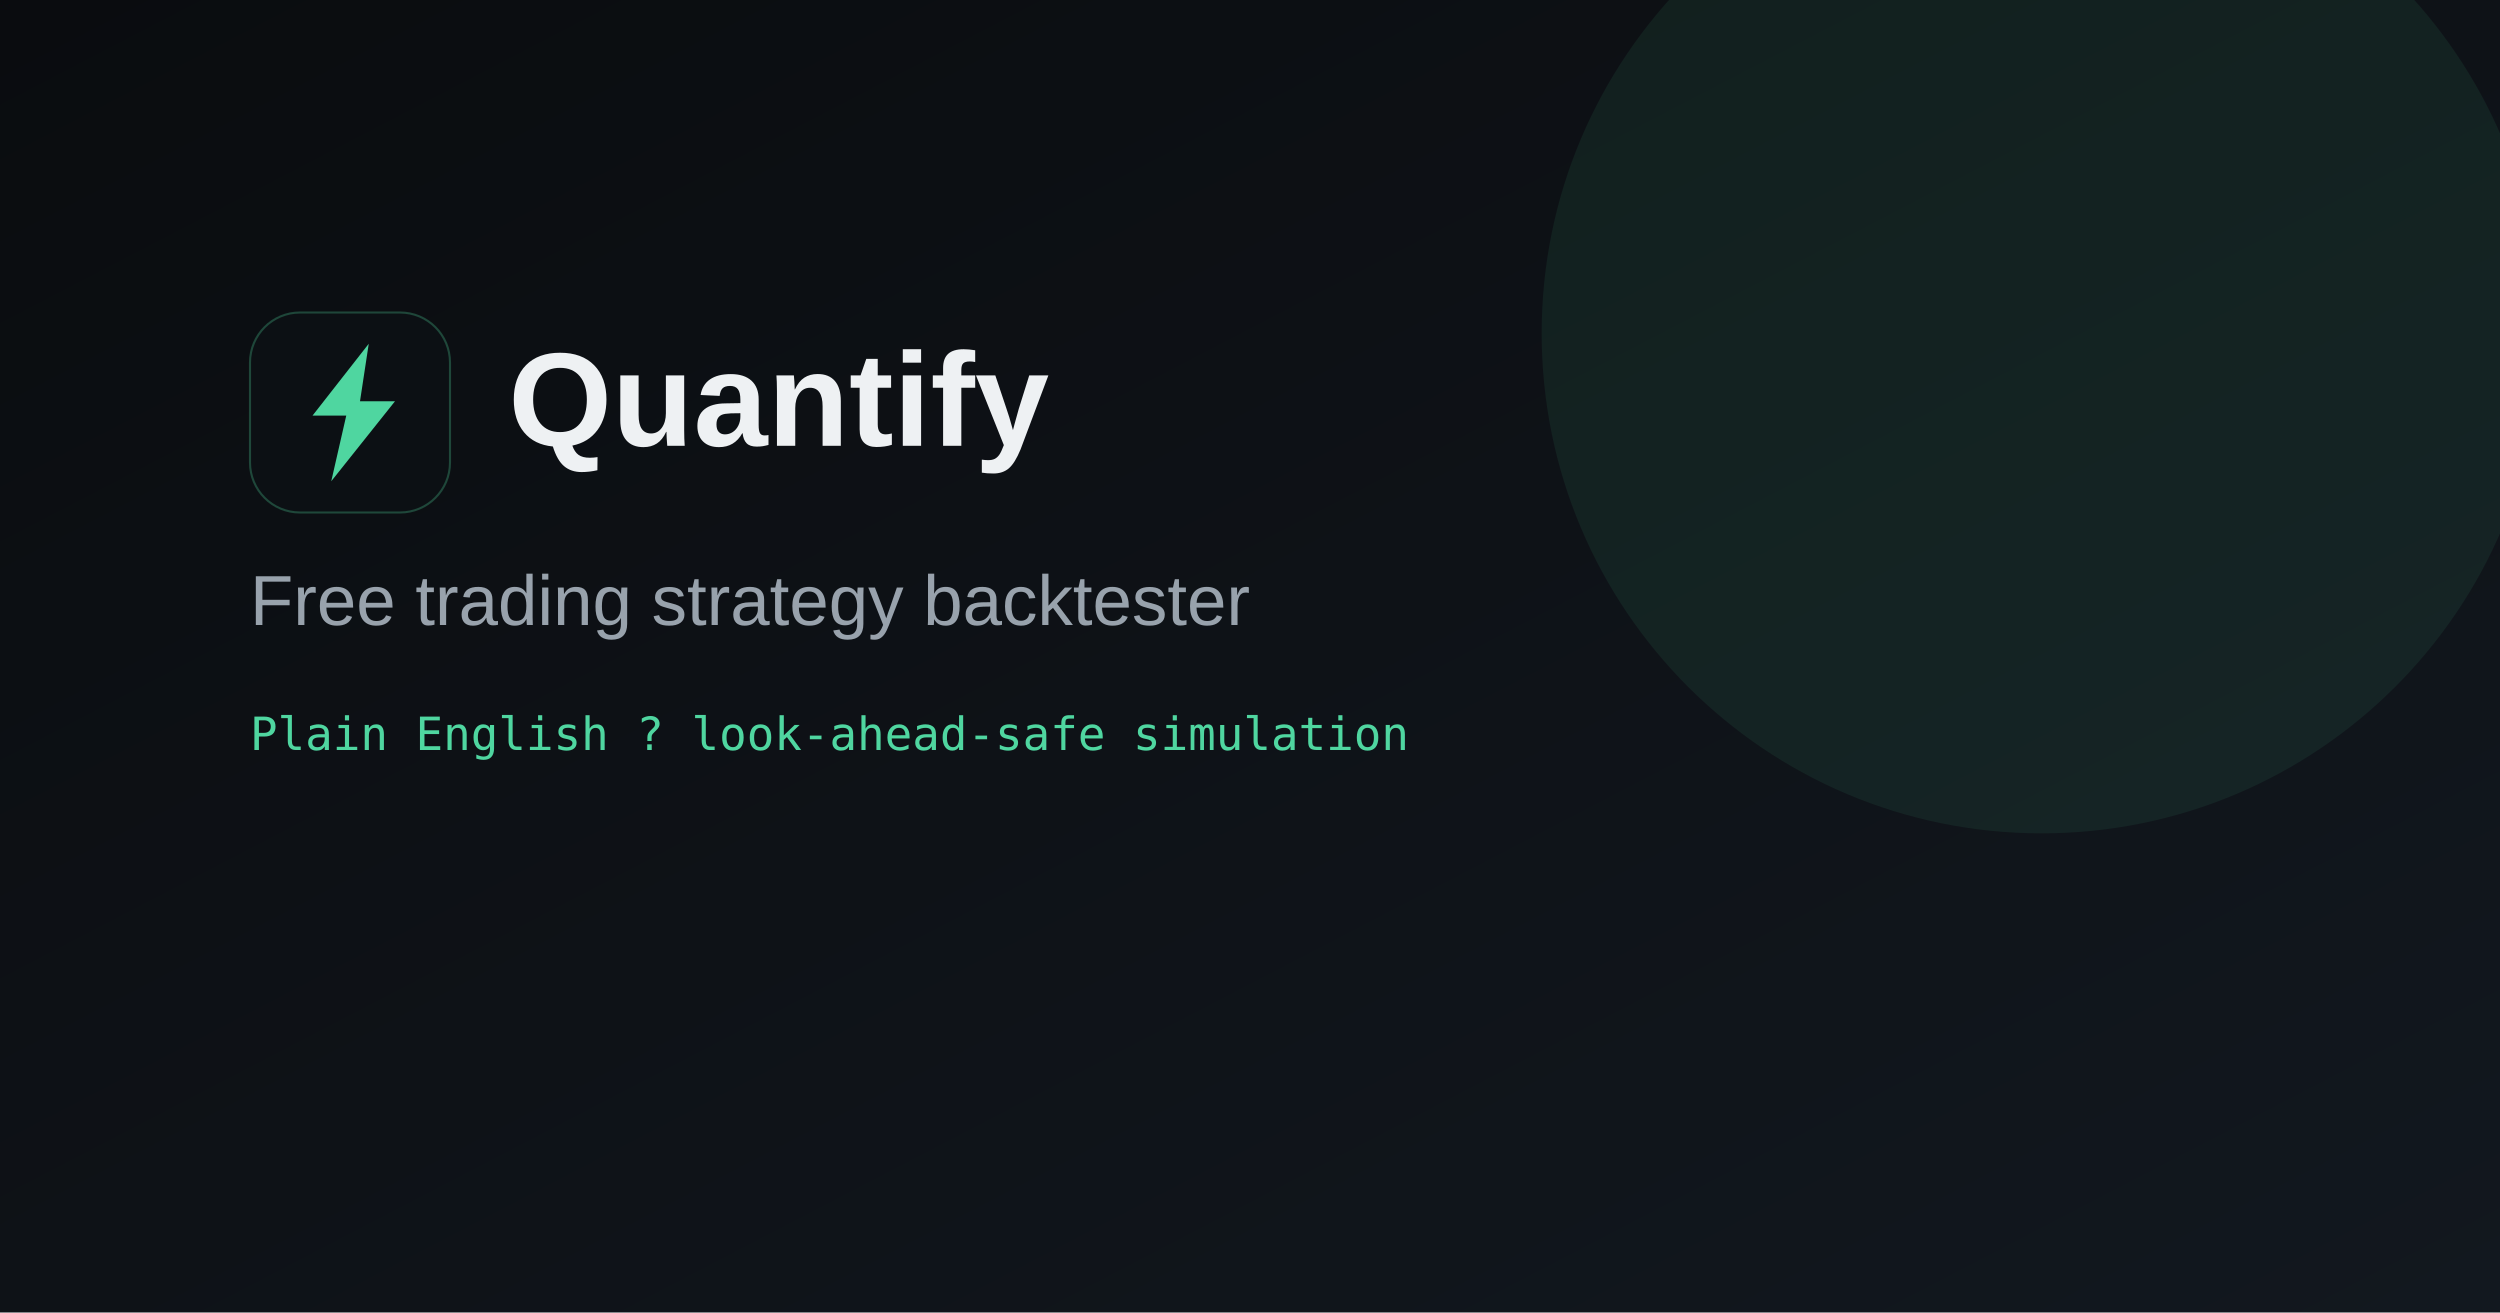
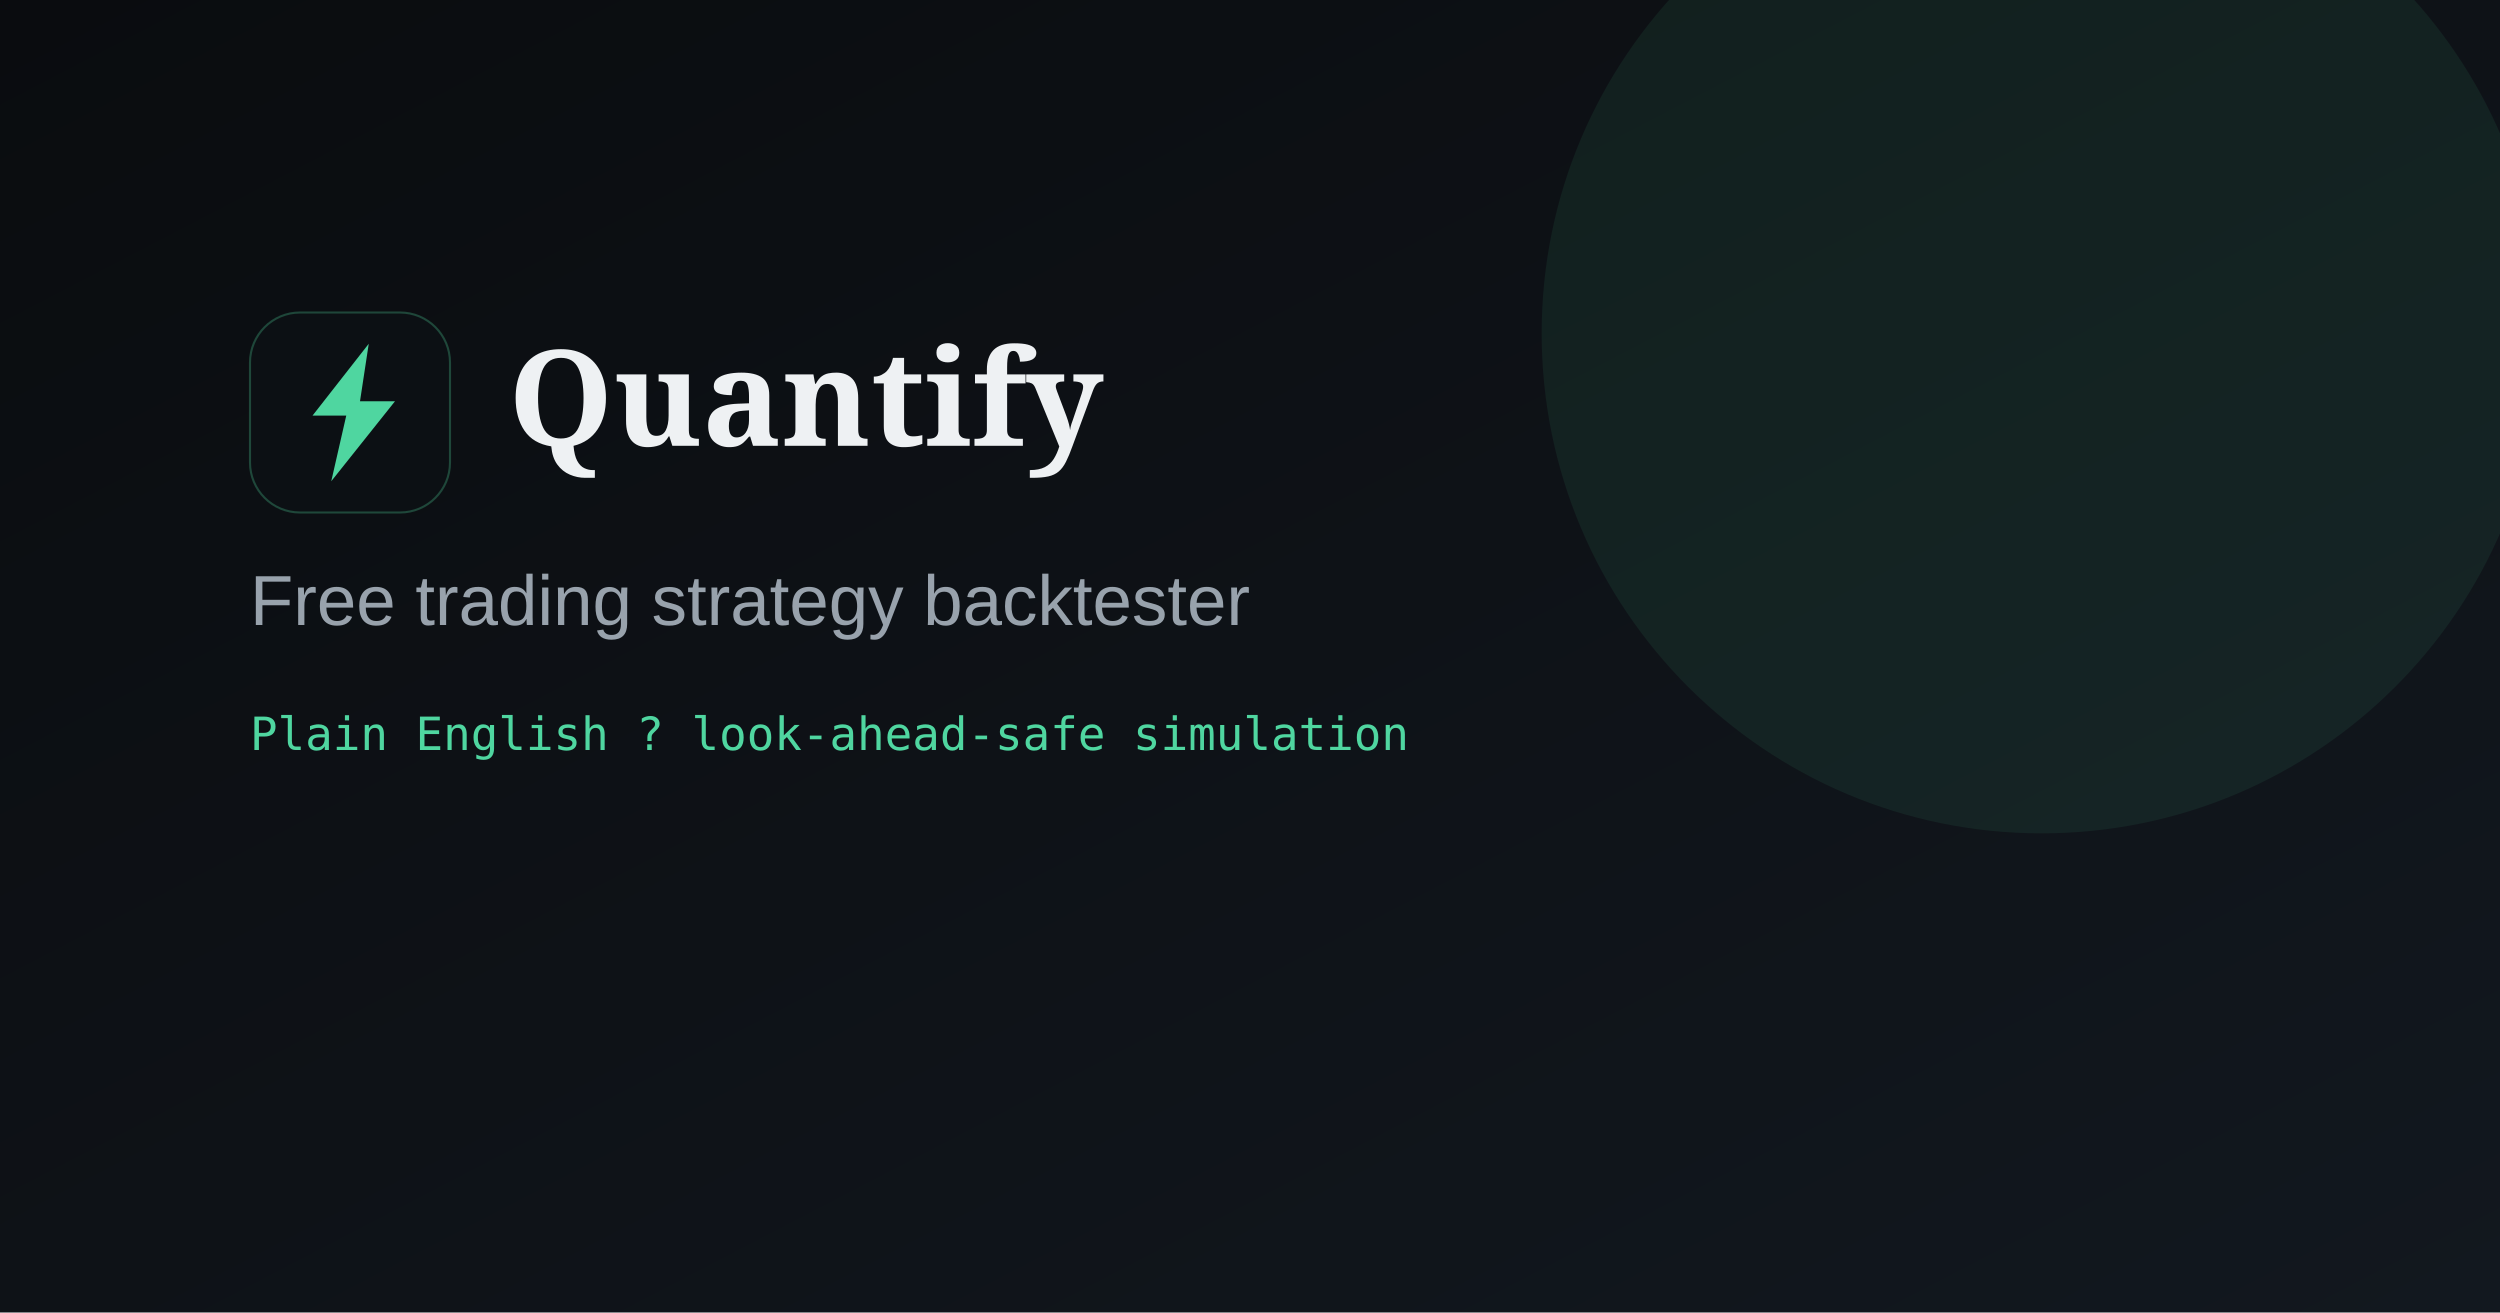
<svg xmlns="http://www.w3.org/2000/svg" width="1200" height="630" viewBox="0 0 1200 630">
  <defs>
    <linearGradient id="bg" x1="0" y1="0" x2="1" y2="1">
      <stop offset="0%" stop-color="#0a0c0f" />
      <stop offset="100%" stop-color="#12181f" />
    </linearGradient>
  </defs>
  <rect width="1200" height="630" fill="url(#bg)" />
  <circle cx="980" cy="160" r="240" fill="#4fd6a0" fill-opacity="0.08" />
  <rect x="120" y="150" width="96" height="96" rx="24" fill="#0c1014" stroke="#4fd6a0" stroke-opacity="0.28" />
  <path d="M177 165 L150 199.5 H166.2 L159 231 L189.6 192.6 H172.8 L177 165 Z" fill="#4fd6a0" />
-   <text x="244" y="214" fill="#eef1f3" font-family="Unbounded, Manrope, Arial, sans-serif" font-size="64" font-weight="700">Quantify</text>
-   <text x="120" y="300" fill="#98a2ac" font-family="Manrope, Arial, sans-serif" font-size="34">Free trading strategy backtester</text>
+   <text x="244" y="214" fill="#eef1f3" font-family="IBM Plex Serif, Georgia, serif" font-size="64" font-weight="700">Quantify</text>
+   <text x="120" y="300" fill="#98a2ac" font-family="IBM Plex Sans, Arial, sans-serif" font-size="34">Free trading strategy backtester</text>
  <text x="120" y="360" fill="#4fd6a0" font-family="IBM Plex Mono, monospace" font-size="22">Plain English ? look-ahead-safe simulation</text>
</svg>
